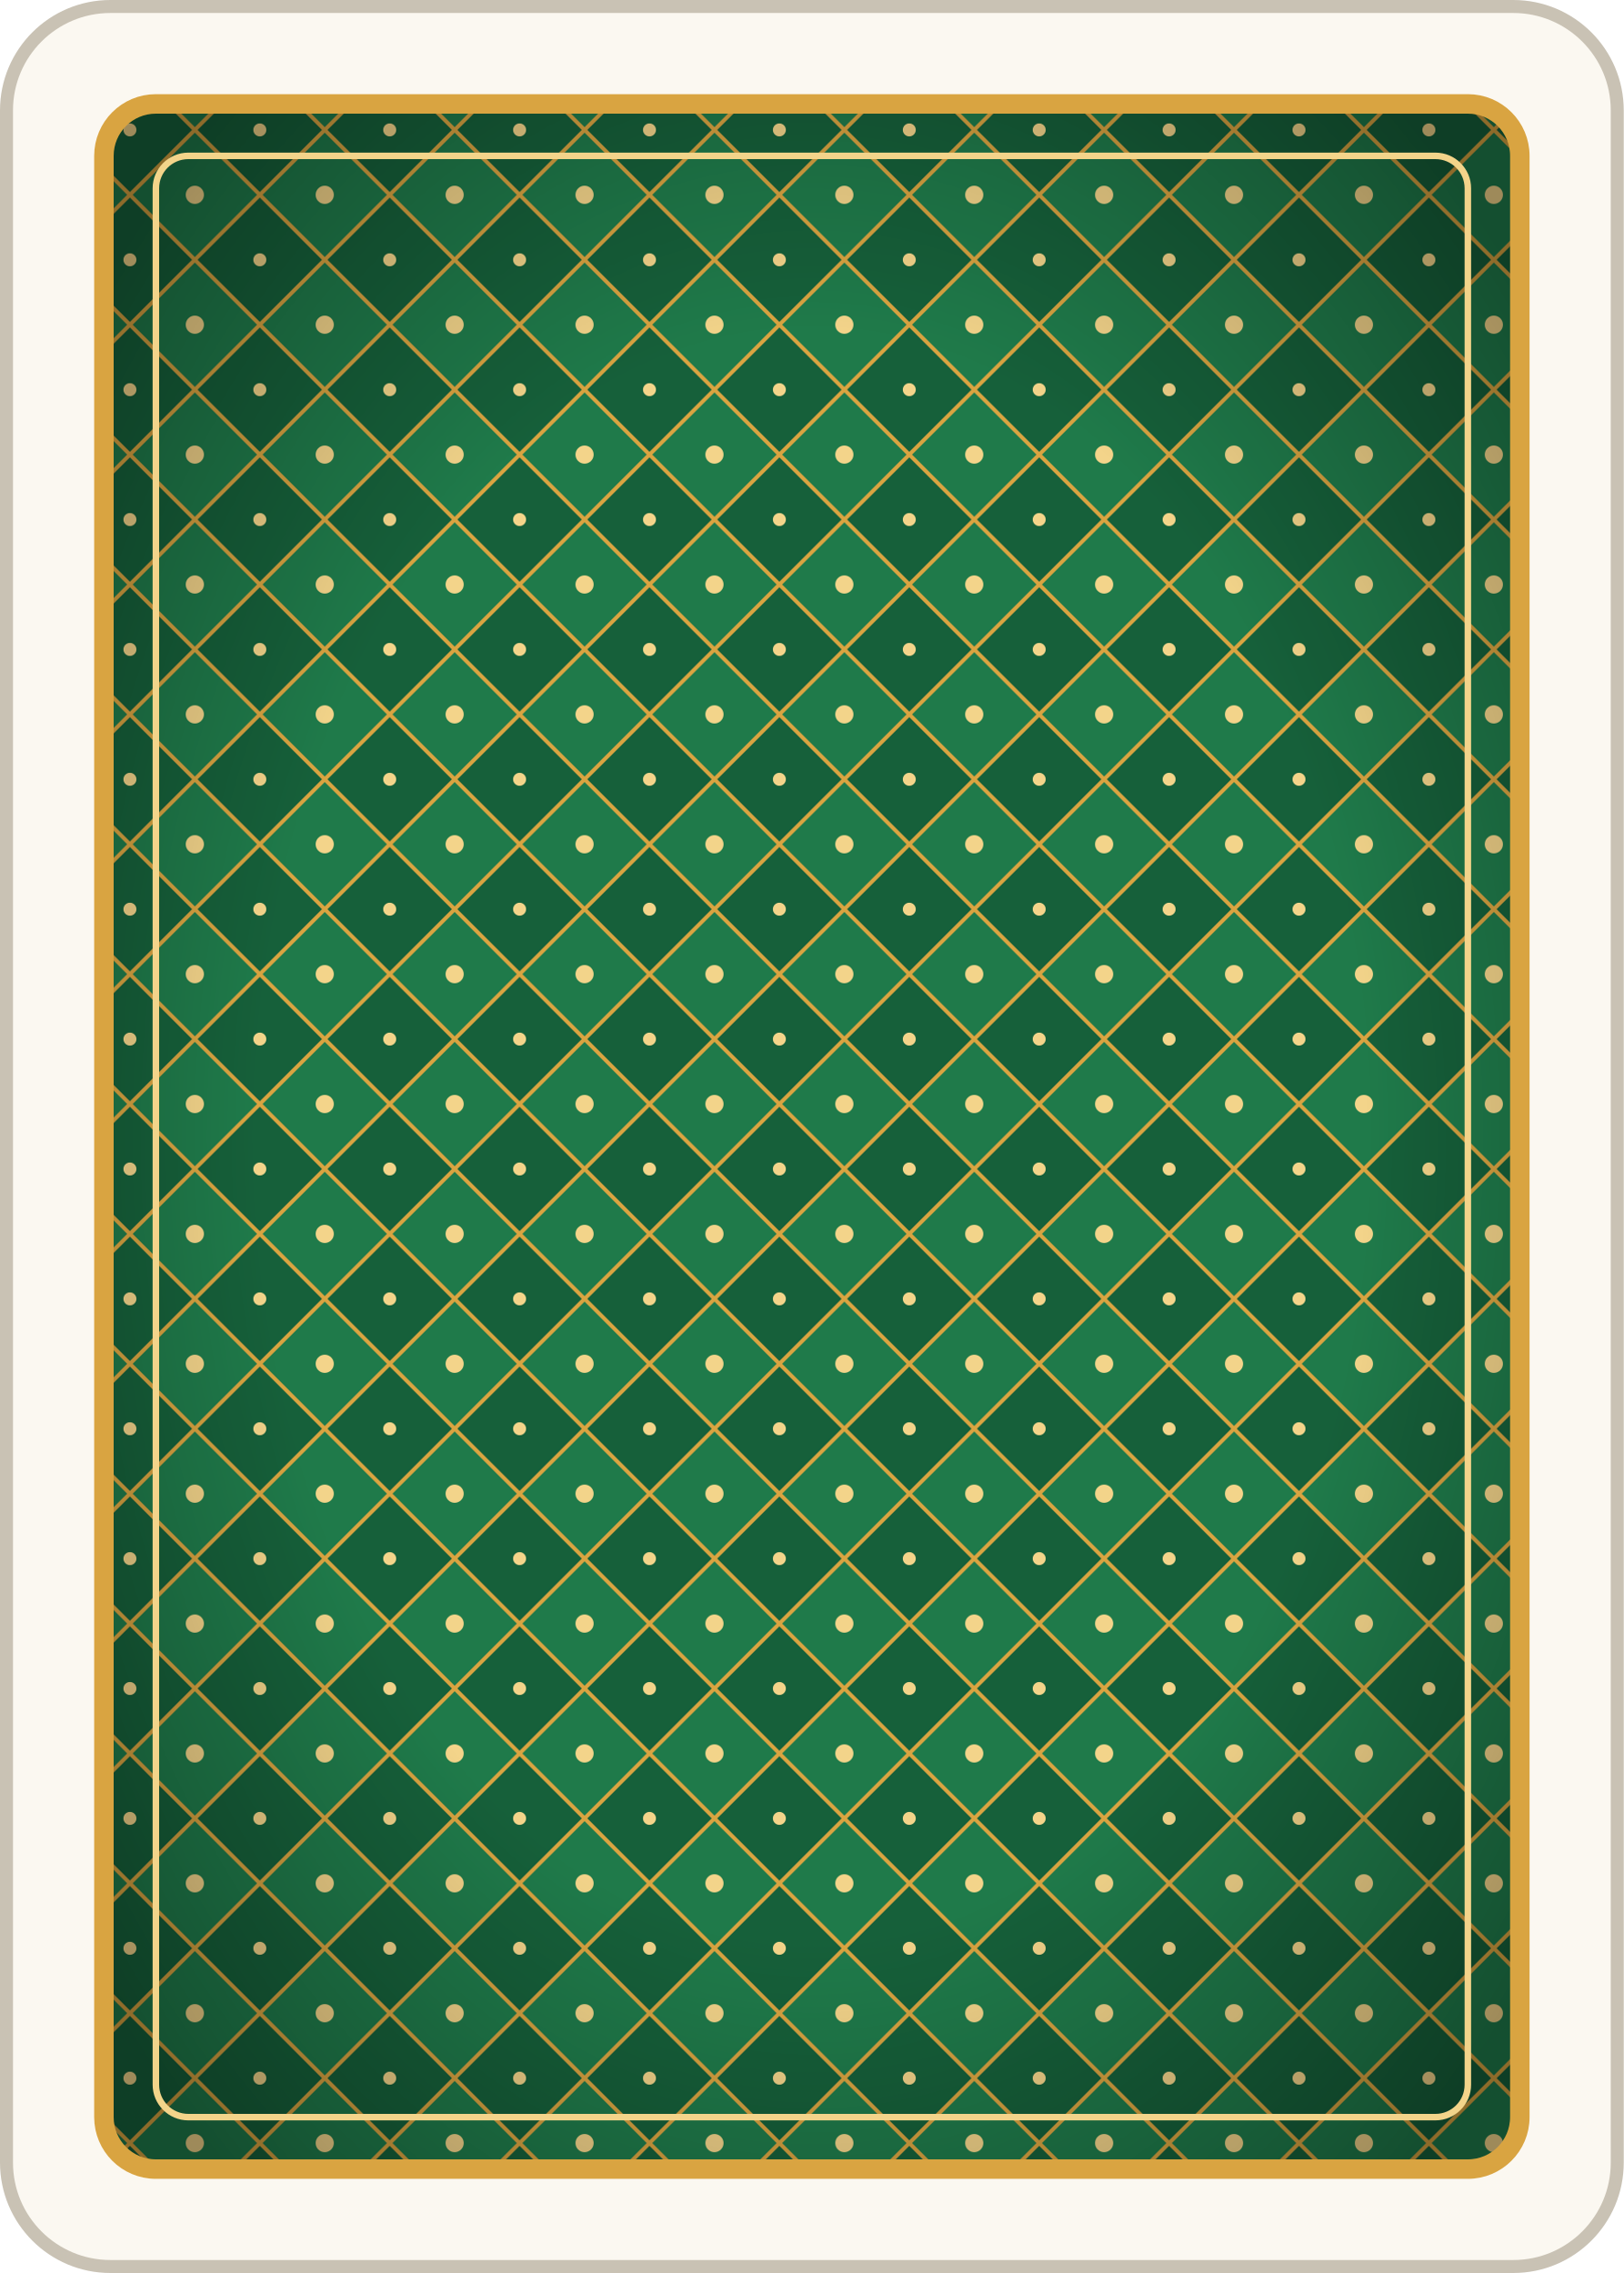
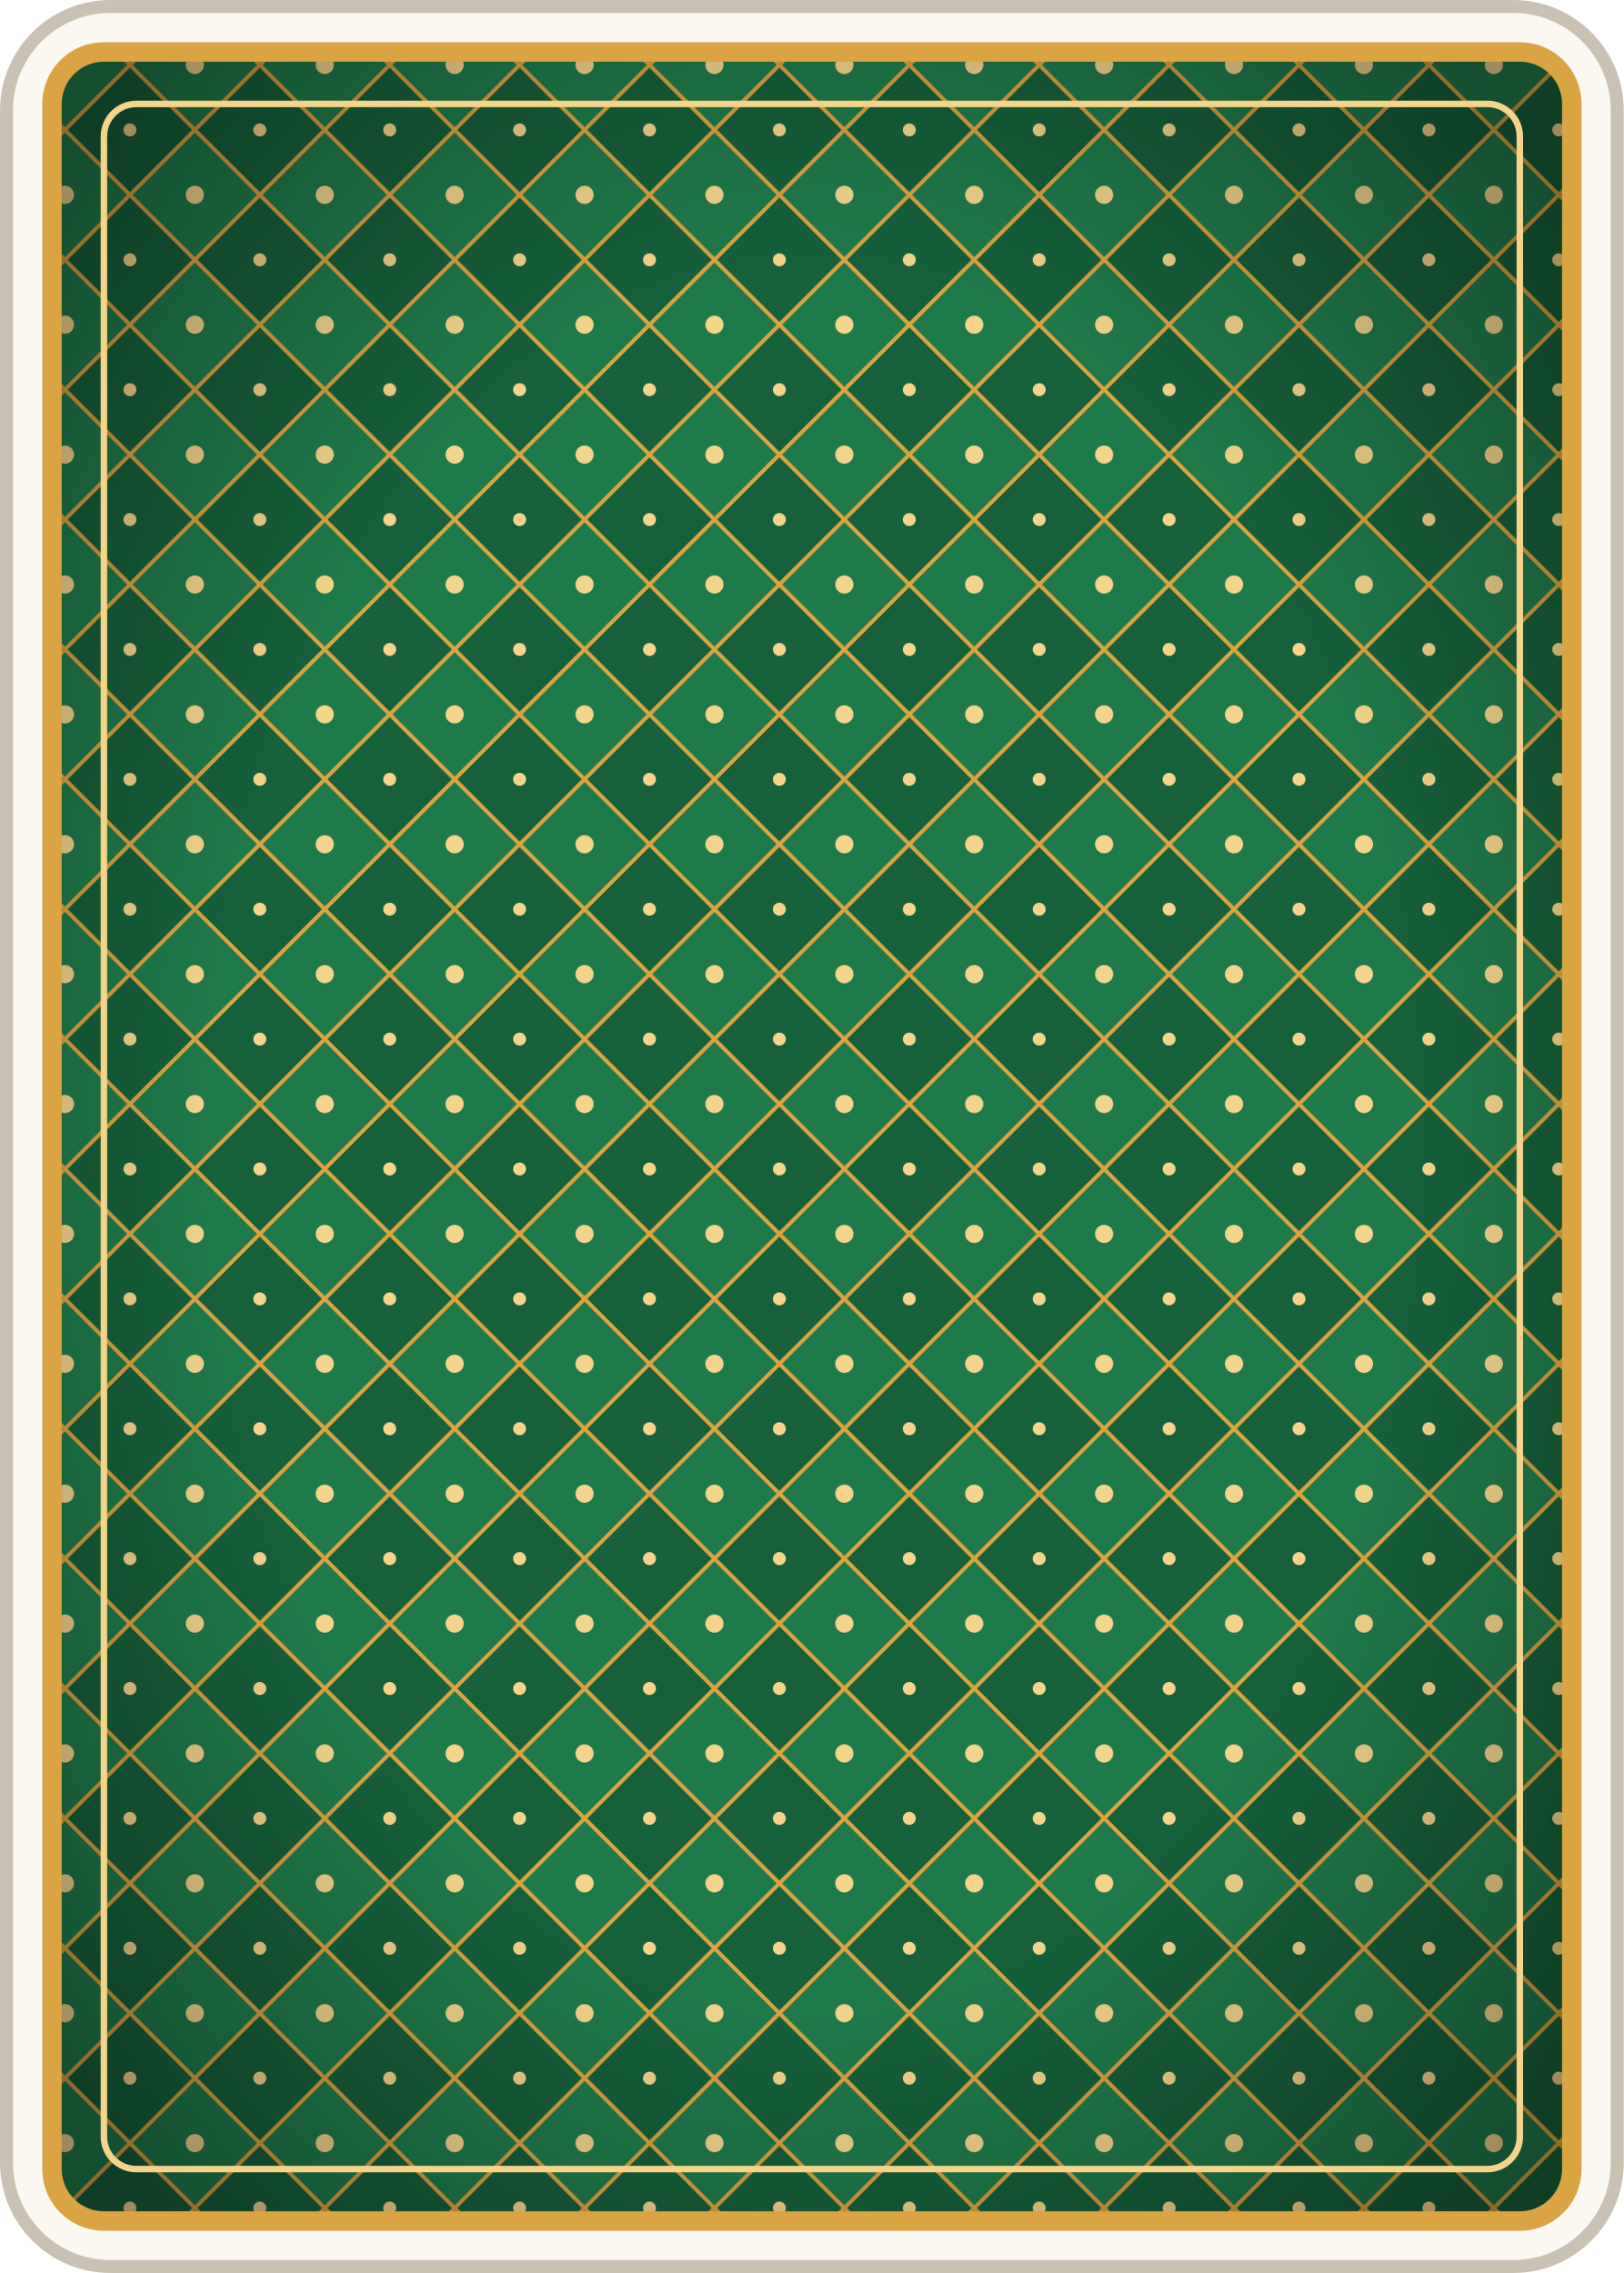
<svg xmlns="http://www.w3.org/2000/svg" viewBox="0 0 250 350" width="250" height="350">
  <defs>
    <pattern id="lattice" width="20" height="20" patternUnits="userSpaceOnUse">
      <rect width="20" height="20" fill="#16603a" />
      <path d="M10 0 L20 10 L10 20 L0 10 Z" fill="#1f7a4a" stroke="#d9a441" stroke-width="0.6" />
      <circle cx="10" cy="10" r="1.4" fill="#f3d48a" />
      <circle cx="0" cy="0" r="1" fill="#f3d48a" />
      <circle cx="20" cy="0" r="1" fill="#f3d48a" />
      <circle cx="0" cy="20" r="1" fill="#f3d48a" />
      <circle cx="20" cy="20" r="1" fill="#f3d48a" />
    </pattern>
    <radialGradient id="vignette" cx="50%" cy="50%" r="65%">
      <stop offset="60%" stop-color="#000" stop-opacity="0" />
      <stop offset="100%" stop-color="#000" stop-opacity="0.35" />
    </radialGradient>
    <clipPath id="panel">
-       <rect x="16" y="16" width="218" height="318" rx="8" />
+       <rect x="8" y="8" width="234" height="334" rx="8" />
    </clipPath>
  </defs>
  <rect x="1" y="1" width="248" height="348" rx="16" fill="#fbf8f1" stroke="#c9c2b4" stroke-width="2" />
  <g clip-path="url(#panel)">
-     <rect x="16" y="16" width="218" height="318" fill="url(#lattice)" />
-     <rect x="16" y="16" width="218" height="318" fill="url(#vignette)" />
+     <rect x="8" y="8" width="234" height="334" fill="url(#lattice)" />
+     <rect x="8" y="8" width="234" height="334" fill="url(#vignette)" />
  </g>
-   <rect x="16" y="16" width="218" height="318" rx="8" fill="none" stroke="#d9a441" stroke-width="3" />
-   <rect x="24" y="24" width="202" height="302" rx="5" fill="none" stroke="#f3d48a" stroke-width="1" />
+   <rect x="8" y="8" width="234" height="334" rx="8" fill="none" stroke="#d9a441" stroke-width="3" />
+   <rect x="16" y="16" width="218" height="318" rx="5" fill="none" stroke="#f3d48a" stroke-width="1" />
</svg>
